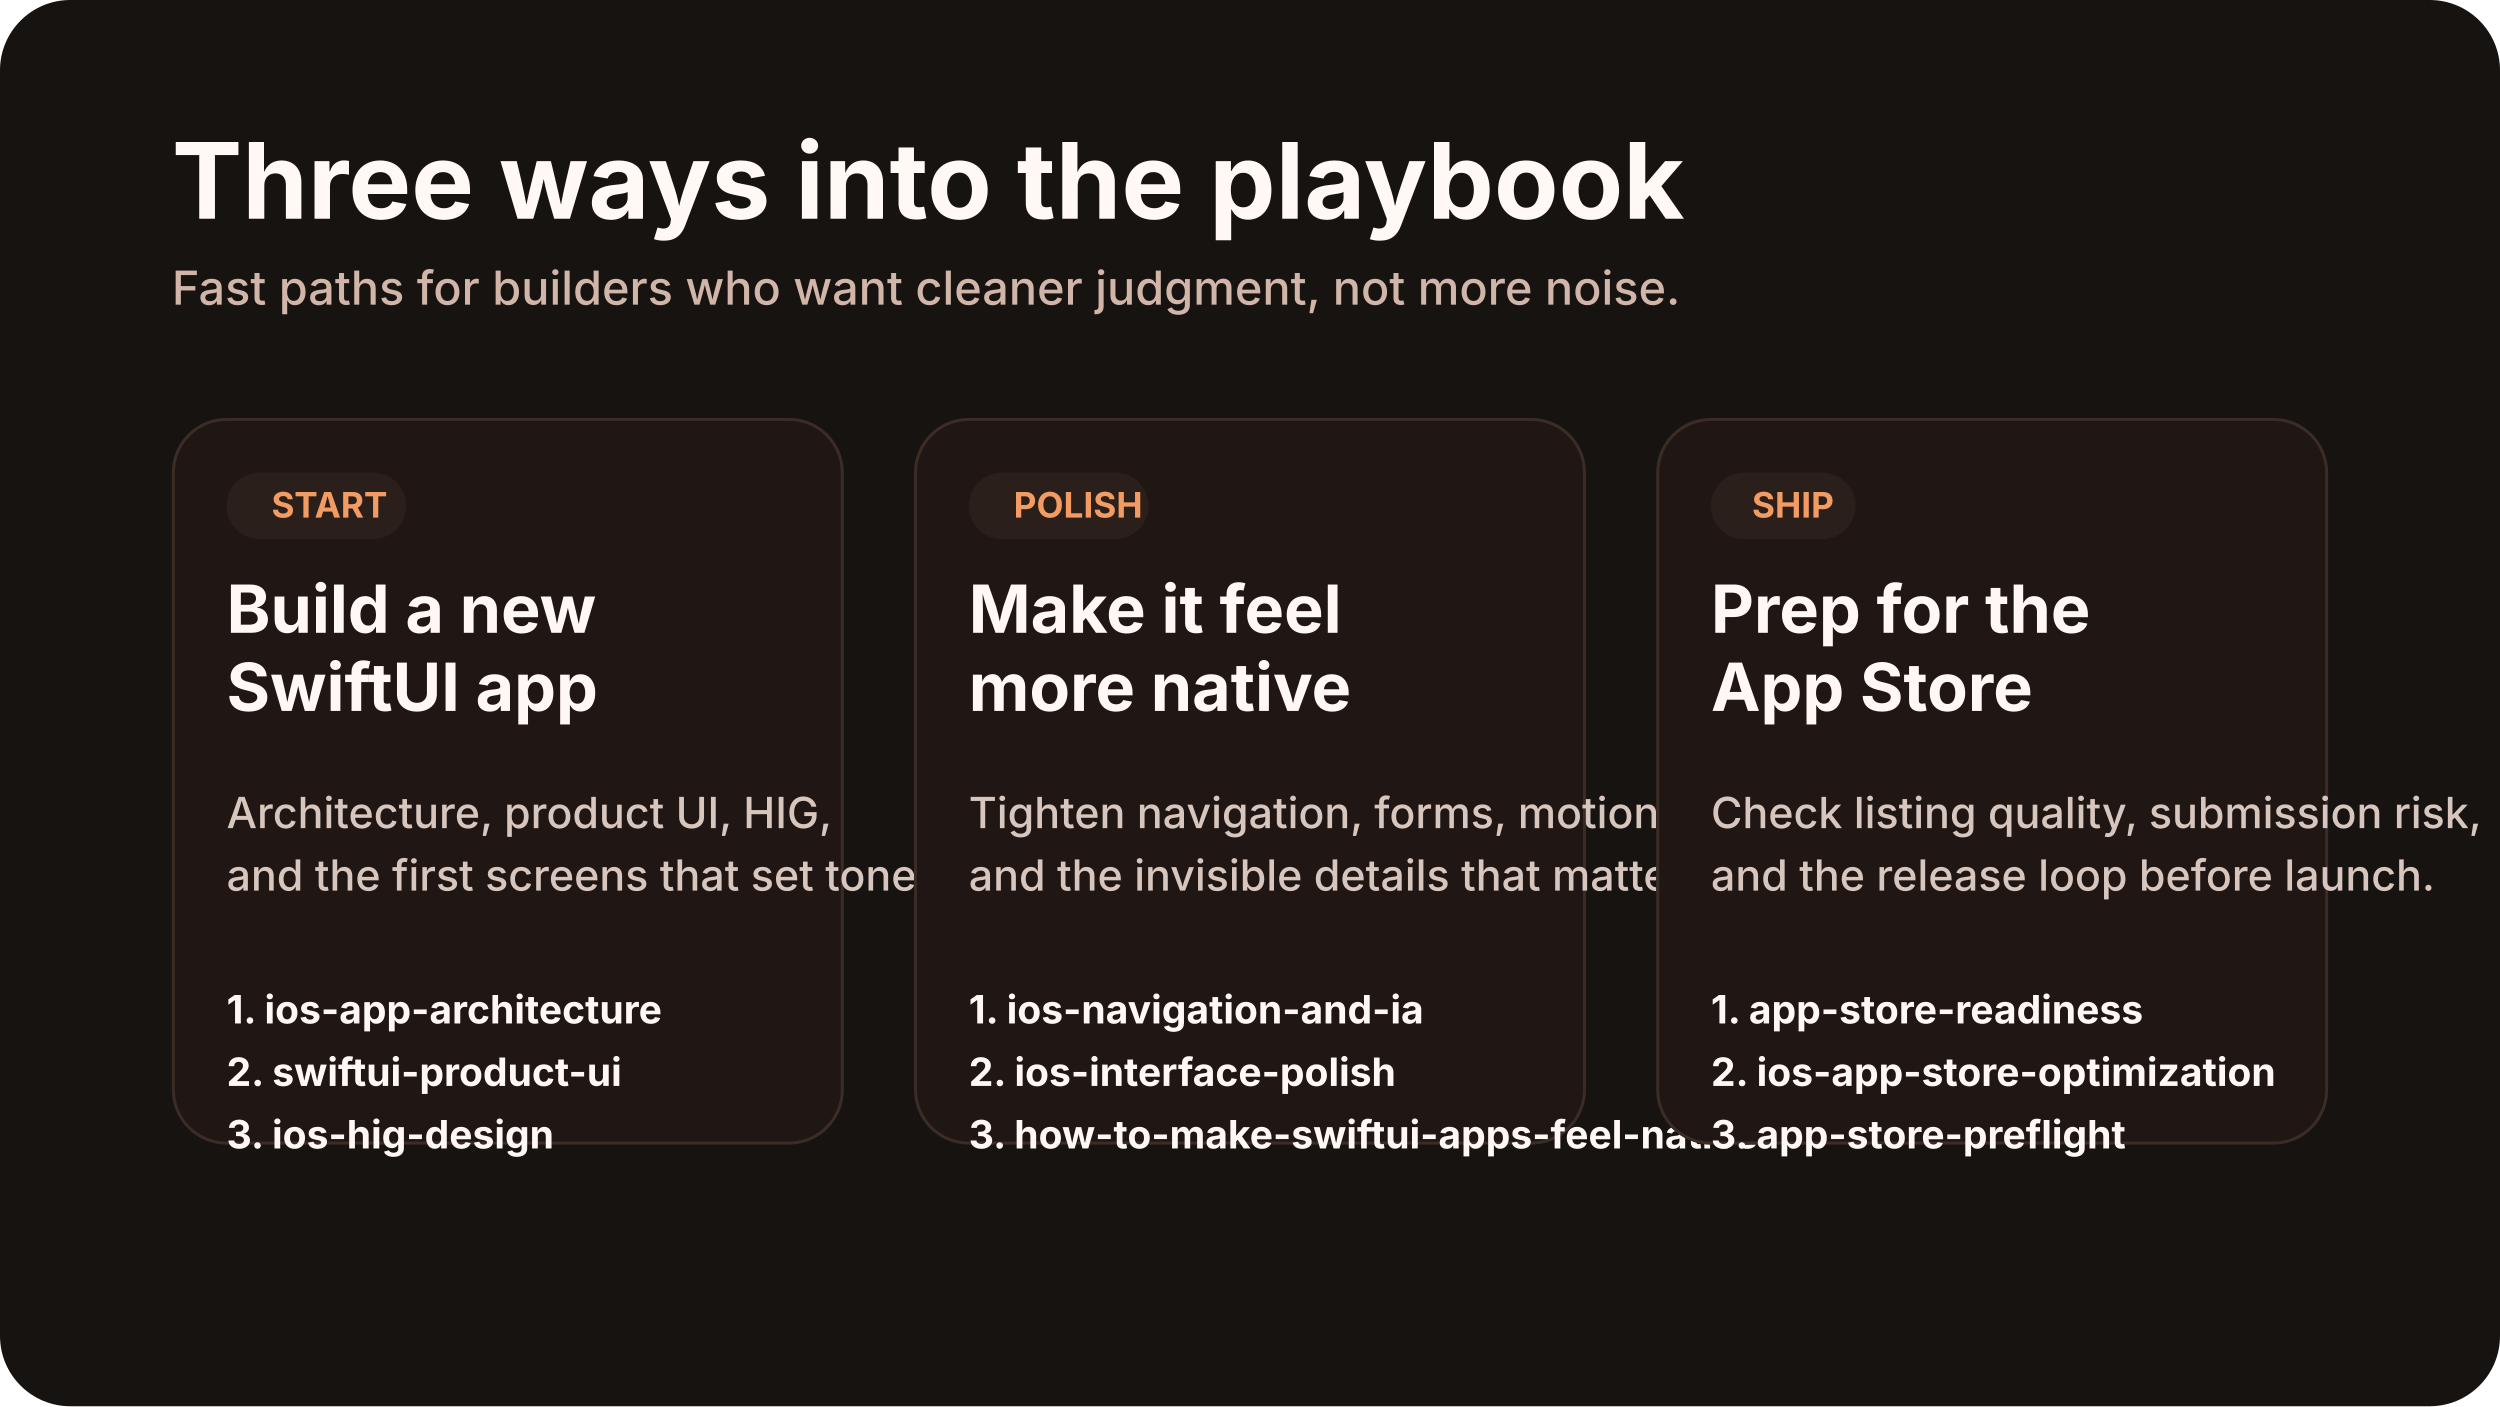
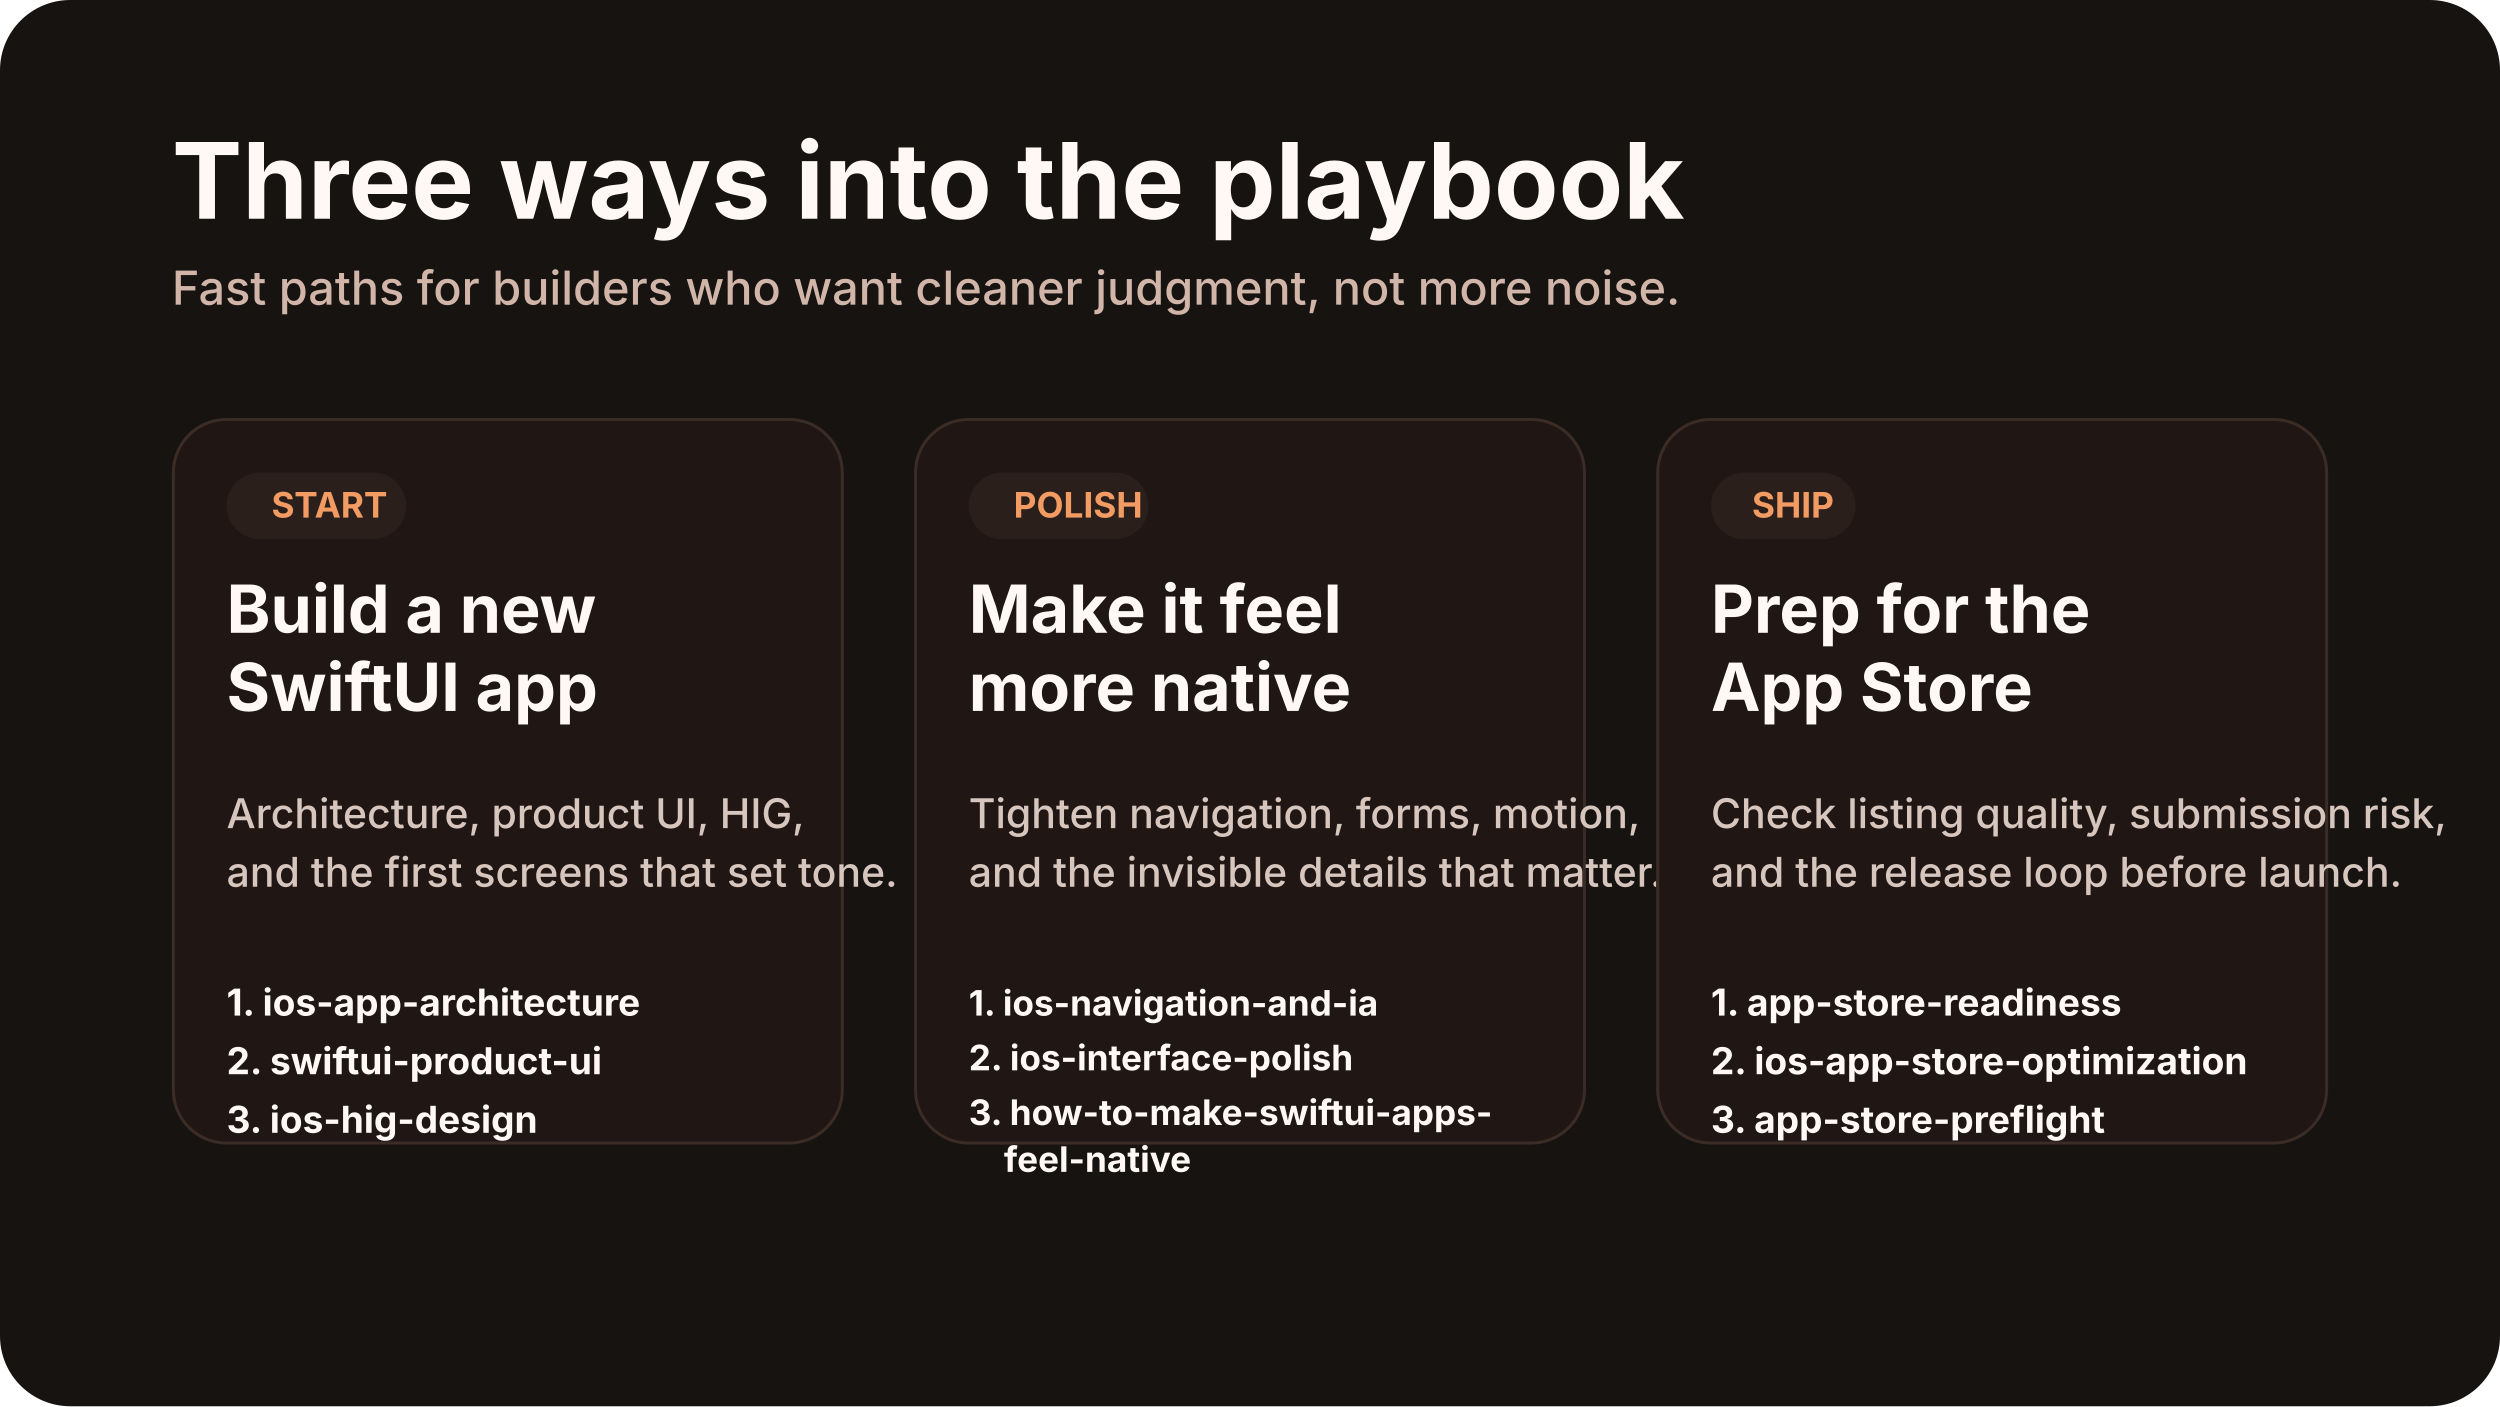
<svg xmlns="http://www.w3.org/2000/svg" width="1280" height="720" viewBox="0 0 1280 720" fill="none">
  <rect width="1280" height="720" rx="36" fill="#171311" />
  <text x="88" y="112" fill="#FFF8F4" font-family="Inter, SF Pro Display, Arial, sans-serif" font-size="54" font-weight="700">Three ways into the playbook</text>
  <text x="88" y="156" fill="#D0B5A8" font-family="Inter, SF Pro Text, Arial, sans-serif" font-size="24" font-weight="500">Fast paths for builders who want cleaner judgment, not more noise.</text>
  <g>
    <rect x="88" y="214" width="344" height="372" rx="28" fill="#201714" />
    <rect x="88.75" y="214.75" width="342.5" height="370.5" rx="27.25" stroke="#3B2C26" stroke-width="1.5" />
    <rect x="116" y="242" width="92" height="34" rx="17" fill="#2A1F1A" />
    <text x="139" y="265" fill="#F29B62" font-family="Inter, SF Pro Text, Arial, sans-serif" font-size="18" font-weight="700">START</text>
-     <text x="116" y="324" fill="#FFF8F4" font-family="Inter, SF Pro Display, Arial, sans-serif" font-size="34" font-weight="700">Build a new</text>
-     <text x="116" y="364" fill="#FFF8F4" font-family="Inter, SF Pro Display, Arial, sans-serif" font-size="34" font-weight="700">SwiftUI app</text>
-     <text x="116" y="424" fill="#D7C6BE" font-family="Inter, SF Pro Text, Arial, sans-serif" font-size="22" font-weight="500">Architecture, product UI, HIG,</text>
-     <text x="116" y="456" fill="#D7C6BE" font-family="Inter, SF Pro Text, Arial, sans-serif" font-size="22" font-weight="500">and the first screens that set tone.</text>
-     <text x="116" y="524" fill="#FFF8F4" font-family="Inter, SF Pro Text, Arial, sans-serif" font-size="20" font-weight="700">1. ios-app-architecture</text>
-     <text x="116" y="556" fill="#FFF8F4" font-family="Inter, SF Pro Text, Arial, sans-serif" font-size="20" font-weight="700">2. swiftui-product-ui</text>
-     <text x="116" y="588" fill="#FFF8F4" font-family="Inter, SF Pro Text, Arial, sans-serif" font-size="20" font-weight="700">3. ios-hig-design</text>
+     <text x="116" y="324" fill="#FFF8F4" font-family="Inter, SF Pro Display, Arial, sans-serif" font-size="34" font-weight="700">
+       <tspan x="116" dy="0">Build a new</tspan>
+       <tspan x="116" dy="40">SwiftUI app</tspan>
+     </text>
+     <text x="116" y="424" fill="#D7C6BE" font-family="Inter, SF Pro Text, Arial, sans-serif" font-size="21" font-weight="500">
+       <tspan x="116" dy="0">Architecture, product UI, HIG,</tspan>
+       <tspan x="116" dy="30">and the first screens that set tone.</tspan>
+     </text>
+     <text x="116" y="520" fill="#FFF8F4" font-family="Inter, SF Pro Text, Arial, sans-serif" font-size="19" font-weight="700">
+       <tspan x="116" dy="0">1. ios-app-architecture</tspan>
+       <tspan x="116" dy="30">2. swiftui-product-ui</tspan>
+       <tspan x="116" dy="30">3. ios-hig-design</tspan>
+     </text>
  </g>
  <g>
    <rect x="468" y="214" width="344" height="372" rx="28" fill="#201714" />
    <rect x="468.75" y="214.75" width="342.5" height="370.5" rx="27.25" stroke="#3B2C26" stroke-width="1.5" />
    <rect x="496" y="242" width="92" height="34" rx="17" fill="#2A1F1A" />
    <text x="519" y="265" fill="#F29B62" font-family="Inter, SF Pro Text, Arial, sans-serif" font-size="18" font-weight="700">POLISH</text>
-     <text x="496" y="324" fill="#FFF8F4" font-family="Inter, SF Pro Display, Arial, sans-serif" font-size="34" font-weight="700">Make it feel</text>
-     <text x="496" y="364" fill="#FFF8F4" font-family="Inter, SF Pro Display, Arial, sans-serif" font-size="34" font-weight="700">more native</text>
-     <text x="496" y="424" fill="#D7C6BE" font-family="Inter, SF Pro Text, Arial, sans-serif" font-size="22" font-weight="500">Tighten navigation, forms, motion,</text>
-     <text x="496" y="456" fill="#D7C6BE" font-family="Inter, SF Pro Text, Arial, sans-serif" font-size="22" font-weight="500">and the invisible details that matter.</text>
-     <text x="496" y="524" fill="#FFF8F4" font-family="Inter, SF Pro Text, Arial, sans-serif" font-size="20" font-weight="700">1. ios-navigation-and-ia</text>
-     <text x="496" y="556" fill="#FFF8F4" font-family="Inter, SF Pro Text, Arial, sans-serif" font-size="20" font-weight="700">2. ios-interface-polish</text>
-     <text x="496" y="588" fill="#FFF8F4" font-family="Inter, SF Pro Text, Arial, sans-serif" font-size="20" font-weight="700">3. how-to-make-swiftui-apps-feel-native</text>
+     <text x="496" y="324" fill="#FFF8F4" font-family="Inter, SF Pro Display, Arial, sans-serif" font-size="34" font-weight="700">
+       <tspan x="496" dy="0">Make it feel</tspan>
+       <tspan x="496" dy="40">more native</tspan>
+     </text>
+     <text x="496" y="424" fill="#D7C6BE" font-family="Inter, SF Pro Text, Arial, sans-serif" font-size="21" font-weight="500">
+       <tspan x="496" dy="0">Tighten navigation, forms, motion,</tspan>
+       <tspan x="496" dy="30">and the invisible details that matter.</tspan>
+     </text>
+     <text x="496" y="520" fill="#FFF8F4" font-family="Inter, SF Pro Text, Arial, sans-serif" font-size="18" font-weight="700">
+       <tspan x="496" dy="0">1. ios-navigation-and-ia</tspan>
+       <tspan x="496" dy="28">2. ios-interface-polish</tspan>
+       <tspan x="496" dy="28">3. how-to-make-swiftui-apps-</tspan>
+       <tspan x="514" dy="24">feel-native</tspan>
+     </text>
  </g>
  <g>
    <rect x="848" y="214" width="344" height="372" rx="28" fill="#201714" />
    <rect x="848.75" y="214.75" width="342.5" height="370.5" rx="27.25" stroke="#3B2C26" stroke-width="1.5" />
    <rect x="876" y="242" width="74" height="34" rx="17" fill="#2A1F1A" />
    <text x="897" y="265" fill="#F29B62" font-family="Inter, SF Pro Text, Arial, sans-serif" font-size="18" font-weight="700">SHIP</text>
-     <text x="876" y="324" fill="#FFF8F4" font-family="Inter, SF Pro Display, Arial, sans-serif" font-size="34" font-weight="700">Prep for the</text>
-     <text x="876" y="364" fill="#FFF8F4" font-family="Inter, SF Pro Display, Arial, sans-serif" font-size="34" font-weight="700">App Store</text>
-     <text x="876" y="424" fill="#D7C6BE" font-family="Inter, SF Pro Text, Arial, sans-serif" font-size="22" font-weight="500">Check listing quality, submission risk,</text>
-     <text x="876" y="456" fill="#D7C6BE" font-family="Inter, SF Pro Text, Arial, sans-serif" font-size="22" font-weight="500">and the release loop before launch.</text>
-     <text x="876" y="524" fill="#FFF8F4" font-family="Inter, SF Pro Text, Arial, sans-serif" font-size="20" font-weight="700">1. app-store-readiness</text>
-     <text x="876" y="556" fill="#FFF8F4" font-family="Inter, SF Pro Text, Arial, sans-serif" font-size="20" font-weight="700">2. ios-app-store-optimization</text>
-     <text x="876" y="588" fill="#FFF8F4" font-family="Inter, SF Pro Text, Arial, sans-serif" font-size="20" font-weight="700">3. app-store-preflight</text>
+     <text x="876" y="324" fill="#FFF8F4" font-family="Inter, SF Pro Display, Arial, sans-serif" font-size="34" font-weight="700">
+       <tspan x="876" dy="0">Prep for the</tspan>
+       <tspan x="876" dy="40">App Store</tspan>
+     </text>
+     <text x="876" y="424" fill="#D7C6BE" font-family="Inter, SF Pro Text, Arial, sans-serif" font-size="21" font-weight="500">
+       <tspan x="876" dy="0">Check listing quality, submission risk,</tspan>
+       <tspan x="876" dy="30">and the release loop before launch.</tspan>
+     </text>
+     <text x="876" y="520" fill="#FFF8F4" font-family="Inter, SF Pro Text, Arial, sans-serif" font-size="19" font-weight="700">
+       <tspan x="876" dy="0">1. app-store-readiness</tspan>
+       <tspan x="876" dy="30">2. ios-app-store-optimization</tspan>
+       <tspan x="876" dy="30">3. app-store-preflight</tspan>
+     </text>
  </g>
</svg>
